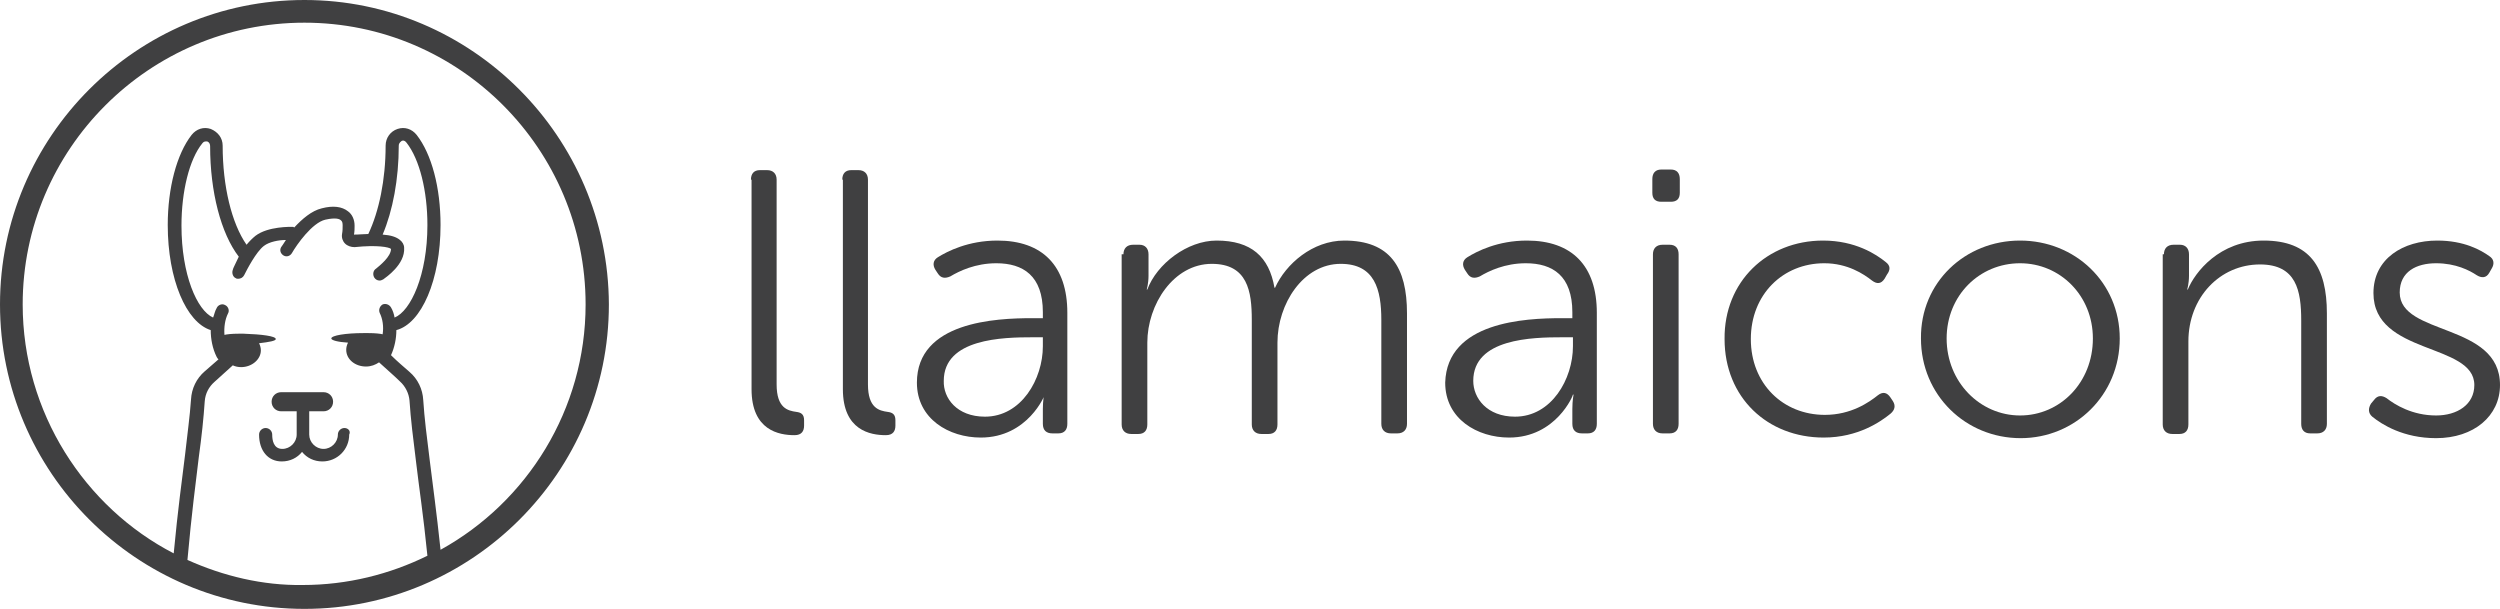
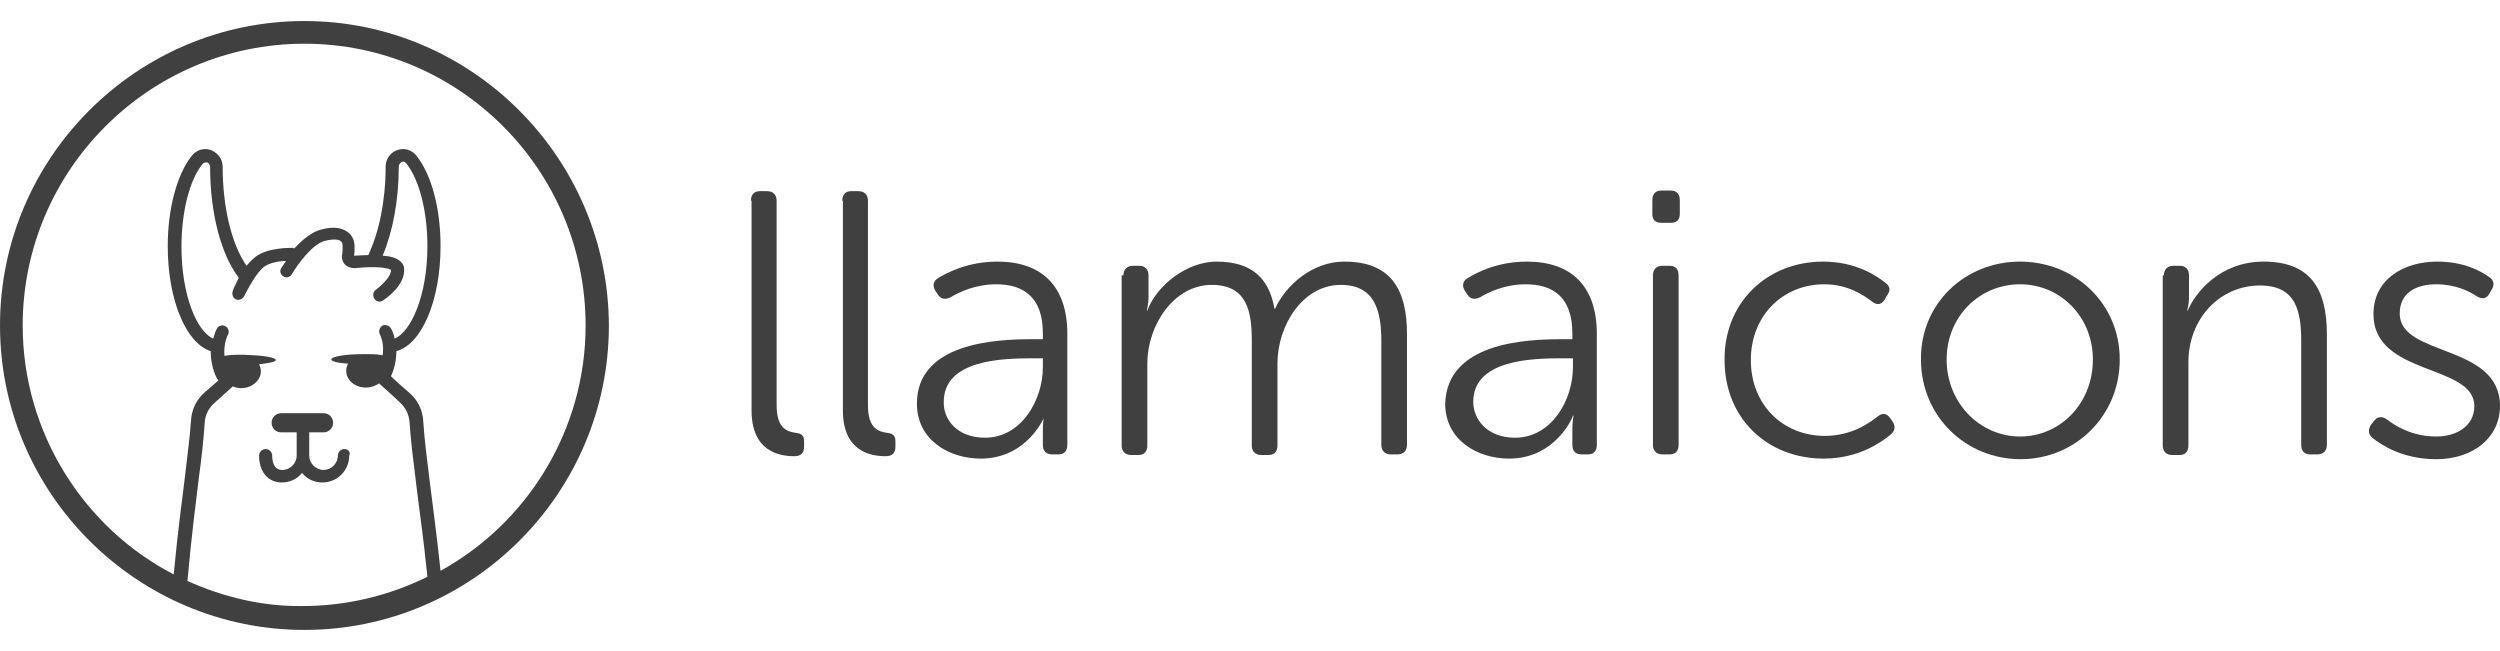
- <svg xmlns="http://www.w3.org/2000/svg" version="1.1" id="Layer_1" x="0px" y="0px" viewBox="0 0 418.8 101.9" style="enable-background:new 0 0 418.8 101.9;" xml:space="preserve">
+ <svg xmlns="http://www.w3.org/2000/svg" version="1.1" width="419px" height="109px" id="Layer_1" x="0px" y="0px" viewBox="0 0 418.8 101.9" style="enable-background:new 0 0 418.8 101.9;" xml:space="preserve">
  <style type="text/css">
	.st0{fill:#404041;}
</style>
  <g id="XMLID_40_">
    <path id="XMLID_64_" class="st0" d="M57.7,71.7c-0.6,0-1.1,0.5-1.1,1.1c0,1.3-1.1,2.4-2.4,2.4s-2.4-1.1-2.4-2.4v-3.9h2.4   c0.9,0,1.6-0.7,1.6-1.6c0-0.9-0.7-1.6-1.6-1.6h-7.1c-0.9,0-1.6,0.7-1.6,1.6c0,0.9,0.7,1.6,1.6,1.6h2.6v3.9c0,1.3-1.1,2.4-2.4,2.4   c-1.5,0-1.7-1.5-1.7-2.4c0-0.6-0.5-1.1-1.1-1.1s-1.1,0.5-1.1,1.1c0,2.7,1.5,4.5,3.8,4.5c1.4,0,2.6-0.6,3.4-1.6c0.8,1,2,1.6,3.4,1.6   c2.5,0,4.5-2,4.5-4.5C58.8,72.2,58.3,71.7,57.7,71.7z" />
    <path id="XMLID_41_" class="st0" d="M51,0C22.9,0,0,22.9,0,51c0,28.1,22.9,51,51,51c28.1,0,51-22.9,51-51C101.9,22.9,79,0,51,0z    M31.4,93.8c0.7-7.8,1.4-13,1.9-17.2c0.5-3.6,0.8-6.5,1-9.4c0.1-1.3,0.7-2.4,1.6-3.2c0.9-0.8,2-1.8,3.1-2.8   c0.4,0.2,0.9,0.3,1.4,0.3c1.8,0,3.3-1.3,3.3-2.8c0-0.4-0.1-0.8-0.3-1.2c1.7-0.2,2.8-0.4,2.8-0.7c0-0.5-2.4-0.8-5.4-0.9   c-0.1,0-0.3,0-0.4,0c-0.1,0-0.2,0-0.4,0c-1.2,0-2,0.1-2.4,0.2c-0.1-1.3,0.1-2.6,0.6-3.6c0.3-0.5,0-1.2-0.5-1.4   c-0.5-0.3-1.2,0-1.4,0.5c-0.3,0.5-0.4,1.1-0.6,1.6c-2.7-1.2-5.3-7.2-5.3-15.4c0-5.7,1.3-11.1,3.5-13.8c0.3-0.4,0.7-0.3,0.8-0.3   c0.1,0,0.5,0.2,0.5,0.8c0,7.6,1.8,14.6,4.8,18.5C39.5,44.1,39,45,39,45.2c-0.2,0.5,0,1.2,0.5,1.4c0.1,0.1,0.3,0.1,0.4,0.1   c0.4,0,0.8-0.2,1-0.6c0.5-1,2-3.9,3.3-4.9c0.9-0.7,2.5-1,3.7-1c-0.4,0.6-0.7,1.1-0.8,1.2c-0.3,0.5-0.1,1.1,0.4,1.4   c0.5,0.3,1.1,0.1,1.4-0.4c0.8-1.4,3.4-5.1,5.6-5.6c1.8-0.4,2.4-0.1,2.6,0.1c0.1,0.1,0.3,0.2,0.3,0.8c0,0.5,0,1-0.1,1.5   c-0.1,0.6,0.1,1.2,0.5,1.6c0.4,0.4,1,0.6,1.6,0.6c3.8-0.4,5.8,0,6.1,0.3c0,1.3-1.9,2.8-2.5,3.3c-0.5,0.3-0.6,1-0.3,1.5   c0.2,0.3,0.5,0.5,0.9,0.5c0.2,0,0.4-0.1,0.6-0.2c0.4-0.3,3.7-2.5,3.5-5.3c0-0.5-0.3-1-0.7-1.3c-0.6-0.5-1.5-0.8-2.9-0.9   c1.7-4,2.7-9.3,2.7-14.9c0-0.5,0.4-0.7,0.5-0.8c0.2-0.1,0.5-0.1,0.8,0.3c2.2,2.8,3.5,8.1,3.5,13.8c0,8.4-2.8,14.4-5.5,15.5   c-0.1-0.6-0.3-1.2-0.6-1.7c-0.3-0.5-0.9-0.7-1.4-0.5c-0.5,0.3-0.7,0.9-0.5,1.4c0.5,1,0.7,2.3,0.5,3.6c-0.4-0.1-1.2-0.2-2.4-0.2   c-0.1,0-0.2,0-0.4,0c-0.2,0-0.3,0-0.4,0c-3,0-5.4,0.4-5.4,0.9c0,0.3,1.1,0.6,2.8,0.7c-0.2,0.4-0.3,0.8-0.3,1.2   c0,1.6,1.5,2.8,3.3,2.8c0.9,0,1.6-0.3,2.2-0.7c1.3,1.2,2.6,2.3,3.5,3.2c0.9,0.8,1.5,2,1.6,3.2c0.2,3.1,0.6,6.3,1.1,10.3   c0.5,4.3,1.2,8.7,1.9,15.7c-6.3,3.1-13.4,4.9-20.9,4.9C44,98.1,37.4,96.5,31.4,93.8z M73.8,92.1c-0.7-6.6-1.3-10.8-1.8-14.9   c-0.5-4-0.9-7.1-1.1-10.2c-0.1-1.8-0.9-3.5-2.3-4.7c-0.9-0.8-2-1.7-3.1-2.8c0.6-1.3,0.9-2.8,0.9-4.2c4.2-1.1,7.4-8.4,7.4-17.6   c0-6.3-1.5-11.9-4-15.1c-0.8-1-2-1.4-3.2-1c-1.2,0.4-2,1.5-2,2.8c0,5.7-1.1,11-2.9,14.8c-0.7,0-1.5,0.1-2.4,0.1   c0.1-0.5,0.1-1.1,0.1-1.5c0-1-0.4-1.9-1.1-2.4c-1-0.8-2.5-1-4.4-0.5c-1.7,0.4-3.3,1.8-4.6,3.2c-0.1,0-0.1-0.1-0.2-0.1   c-0.4,0-4.2-0.1-6.3,1.5c-0.5,0.4-1,0.9-1.5,1.5c-2.5-3.6-4-9.8-4-16.6c0-1.3-0.8-2.3-2-2.8c-1.2-0.4-2.4,0-3.2,1   c-2.5,3.2-4,8.9-4,15.1c0,9.1,3.1,16.3,7.2,17.6c0,1.5,0.3,3.1,1,4.5c0.1,0.2,0.2,0.3,0.3,0.4c-0.9,0.8-1.6,1.4-2.3,2   c-1.4,1.2-2.2,2.9-2.3,4.7c-0.2,2.9-0.6,5.7-1,9.3c-0.5,4.1-1.2,9.1-1.9,16.5C14.2,85,3.8,69.1,3.8,51C3.8,25,25,3.8,51,3.8   S98.1,25,98.1,51C98.1,68.6,88.3,84.1,73.8,92.1z" />
  </g>
  <g id="XMLID_39_">
    <path id="XMLID_11_" class="st0" d="M125.8,30.1c0-1,0.5-1.6,1.5-1.6h1.2c1,0,1.6,0.6,1.6,1.6v34.3c0,4,1.9,4.4,3.3,4.6   c0.8,0.1,1.3,0.4,1.3,1.4v0.9c0,0.9-0.4,1.6-1.6,1.6c-2.6,0-7.2-0.8-7.2-7.7V30.1z" />
    <path id="XMLID_13_" class="st0" d="M141.1,30.1c0-1,0.5-1.6,1.5-1.6h1.2c1,0,1.6,0.6,1.6,1.6v34.3c0,4,1.9,4.4,3.3,4.6   c0.8,0.1,1.3,0.4,1.3,1.4v0.9c0,0.9-0.4,1.6-1.6,1.6c-2.6,0-7.2-0.8-7.2-7.7V30.1z" />
    <path id="XMLID_20_" class="st0" d="M172.9,53.3h1.8v-1c0-6.1-3.3-8.2-7.8-8.2c-3.5,0-6.2,1.3-7.7,2.2c-0.9,0.4-1.6,0.3-2.1-0.5   l-0.4-0.6c-0.5-0.8-0.4-1.6,0.4-2.1c1.6-1,5.1-2.8,10-2.8c7.5,0,11.7,4.2,11.7,12.1v18.6c0,1-0.5,1.6-1.5,1.6h-1   c-1,0-1.6-0.5-1.6-1.6v-2.5c0-1.4,0.2-2.4,0.2-2.4H175c0.1,0-2.8,7.2-10.7,7.2c-5.3,0-10.7-3.1-10.7-9.2   C153.6,53.9,166.8,53.3,172.9,53.3z M165,69.8c6.1,0,9.7-6.3,9.7-11.8v-1.5H173c-5,0-14.9,0.2-14.9,7.3   C158,66.7,160.3,69.8,165,69.8z" />
    <path id="XMLID_23_" class="st0" d="M188.2,42.6c0-1,0.6-1.6,1.6-1.6h1.1c0.9,0,1.5,0.6,1.5,1.6v3.6c0,1.3-0.3,2.3-0.3,2.3h0.1   c1.6-4.3,6.7-8.2,11.6-8.2c5.8,0,8.8,2.7,9.7,7.9h0.1c1.8-4,6.3-7.9,11.6-7.9c7.7,0,10.5,4.5,10.5,12.2v18.5c0,1-0.6,1.6-1.6,1.6   h-1.1c-1,0-1.6-0.6-1.6-1.6V53.6c0-5.1-1.1-9.4-6.8-9.4c-6.3,0-10.6,6.7-10.6,13.2v13.7c0,1-0.5,1.6-1.5,1.6h-1.2   c-1,0-1.6-0.6-1.6-1.6V53.6c0-4.8-0.7-9.4-6.7-9.4c-6.4,0-10.8,6.8-10.8,13.2v13.7c0,1-0.5,1.6-1.5,1.6h-1.2c-1,0-1.6-0.6-1.6-1.6   V42.6z" />
    <path id="XMLID_25_" class="st0" d="M261.6,53.3h1.8v-1c0-6.1-3.3-8.2-7.8-8.2c-3.5,0-6.2,1.3-7.7,2.2c-0.9,0.4-1.6,0.3-2.1-0.5   l-0.4-0.6c-0.5-0.8-0.4-1.6,0.4-2.1c1.6-1,5.1-2.8,10-2.8c7.5,0,11.7,4.2,11.7,12.1v18.6c0,1-0.5,1.6-1.5,1.6h-1   c-1,0-1.6-0.5-1.6-1.6v-2.5c0-1.4,0.2-2.4,0.2-2.4h-0.1c0.1,0-2.8,7.2-10.7,7.2c-5.3,0-10.7-3.1-10.7-9.2   C242.4,53.9,255.5,53.3,261.6,53.3z M253.8,69.8c6.1,0,9.7-6.3,9.7-11.8v-1.5h-1.8c-5,0-14.9,0.2-14.9,7.3   C246.8,66.7,249.1,69.8,253.8,69.8z" />
    <path id="XMLID_35_" class="st0" d="M276.8,32.3v-2.3c0-1,0.5-1.6,1.5-1.6h1.6c1,0,1.5,0.6,1.5,1.6v2.3c0,1-0.5,1.5-1.5,1.5h-1.6   C277.3,33.8,276.8,33.3,276.8,32.3z M276.9,42.6c0-1,0.6-1.6,1.6-1.6h1.2c1,0,1.5,0.6,1.5,1.6v28.4c0,1-0.5,1.6-1.5,1.6h-1.2   c-1,0-1.6-0.6-1.6-1.6V42.6z" />
    <path id="XMLID_38_" class="st0" d="M305.4,40.3c5.4,0,8.9,2.3,10.5,3.6c0.8,0.6,0.8,1.3,0.2,2.1l-0.4,0.7   c-0.6,0.9-1.3,0.9-2.1,0.3c-1.4-1.1-4.1-2.9-8-2.9c-6.9,0-12.3,5.2-12.3,12.7c0,7.5,5.4,12.7,12.4,12.7c4.4,0,7.4-2.1,8.9-3.3   c0.8-0.6,1.5-0.5,2.1,0.4l0.4,0.6c0.5,0.8,0.3,1.5-0.4,2.1c-1.6,1.3-5.4,4-11.2,4c-9.4,0-16.6-6.7-16.6-16.5   C288.8,47.2,296,40.3,305.4,40.3z" />
    <path id="XMLID_44_" class="st0" d="M338.4,40.3c9.2,0,16.7,7,16.7,16.4c0,9.5-7.5,16.7-16.6,16.7c-9.2,0-16.7-7.2-16.7-16.7   C321.7,47.3,329.2,40.3,338.4,40.3z M338.4,69.6c6.7,0,12.2-5.5,12.2-12.9c0-7.2-5.5-12.6-12.2-12.6c-6.8,0-12.3,5.4-12.3,12.6   C326.1,64,331.7,69.6,338.4,69.6z" />
    <path id="XMLID_47_" class="st0" d="M362.5,42.6c0-1,0.6-1.6,1.6-1.6h1.1c0.9,0,1.5,0.6,1.5,1.6v3.6c0,1.3-0.3,2.3-0.3,2.3h0.1   c1.2-2.9,5.3-8.2,12.7-8.2c7.8,0,10.6,4.5,10.6,12.2v18.5c0,1-0.6,1.6-1.6,1.6h-1.2c-1,0-1.5-0.6-1.5-1.6V53.7c0-5-0.8-9.4-6.9-9.4   c-6.7,0-12,5.5-12,12.9v13.9c0,1-0.5,1.6-1.5,1.6h-1.2c-1,0-1.6-0.6-1.6-1.6V42.6z" />
    <path id="XMLID_49_" class="st0" d="M397.2,67.6l0.5-0.6c0.6-0.8,1.3-0.8,2.1-0.3c1.4,1.1,4.3,2.9,8.3,2.9c3.5,0,6.4-1.8,6.4-5.1   c0-7.1-16.9-5-16.9-15.4c0-5.8,5-8.8,10.7-8.8c4.5,0,7.3,1.6,8.7,2.6c0.8,0.5,0.9,1.3,0.4,2.1l-0.4,0.7c-0.5,0.9-1.3,0.9-2.1,0.4   c-1.2-0.8-3.5-2-6.8-2S402,45.5,402,49c0,7.3,16.8,5,16.8,15.5c0,5.2-4.4,8.9-10.7,8.9c-5.5,0-9.1-2.3-10.7-3.6   C396.7,69.2,396.7,68.4,397.2,67.6z" />
  </g>
</svg>
